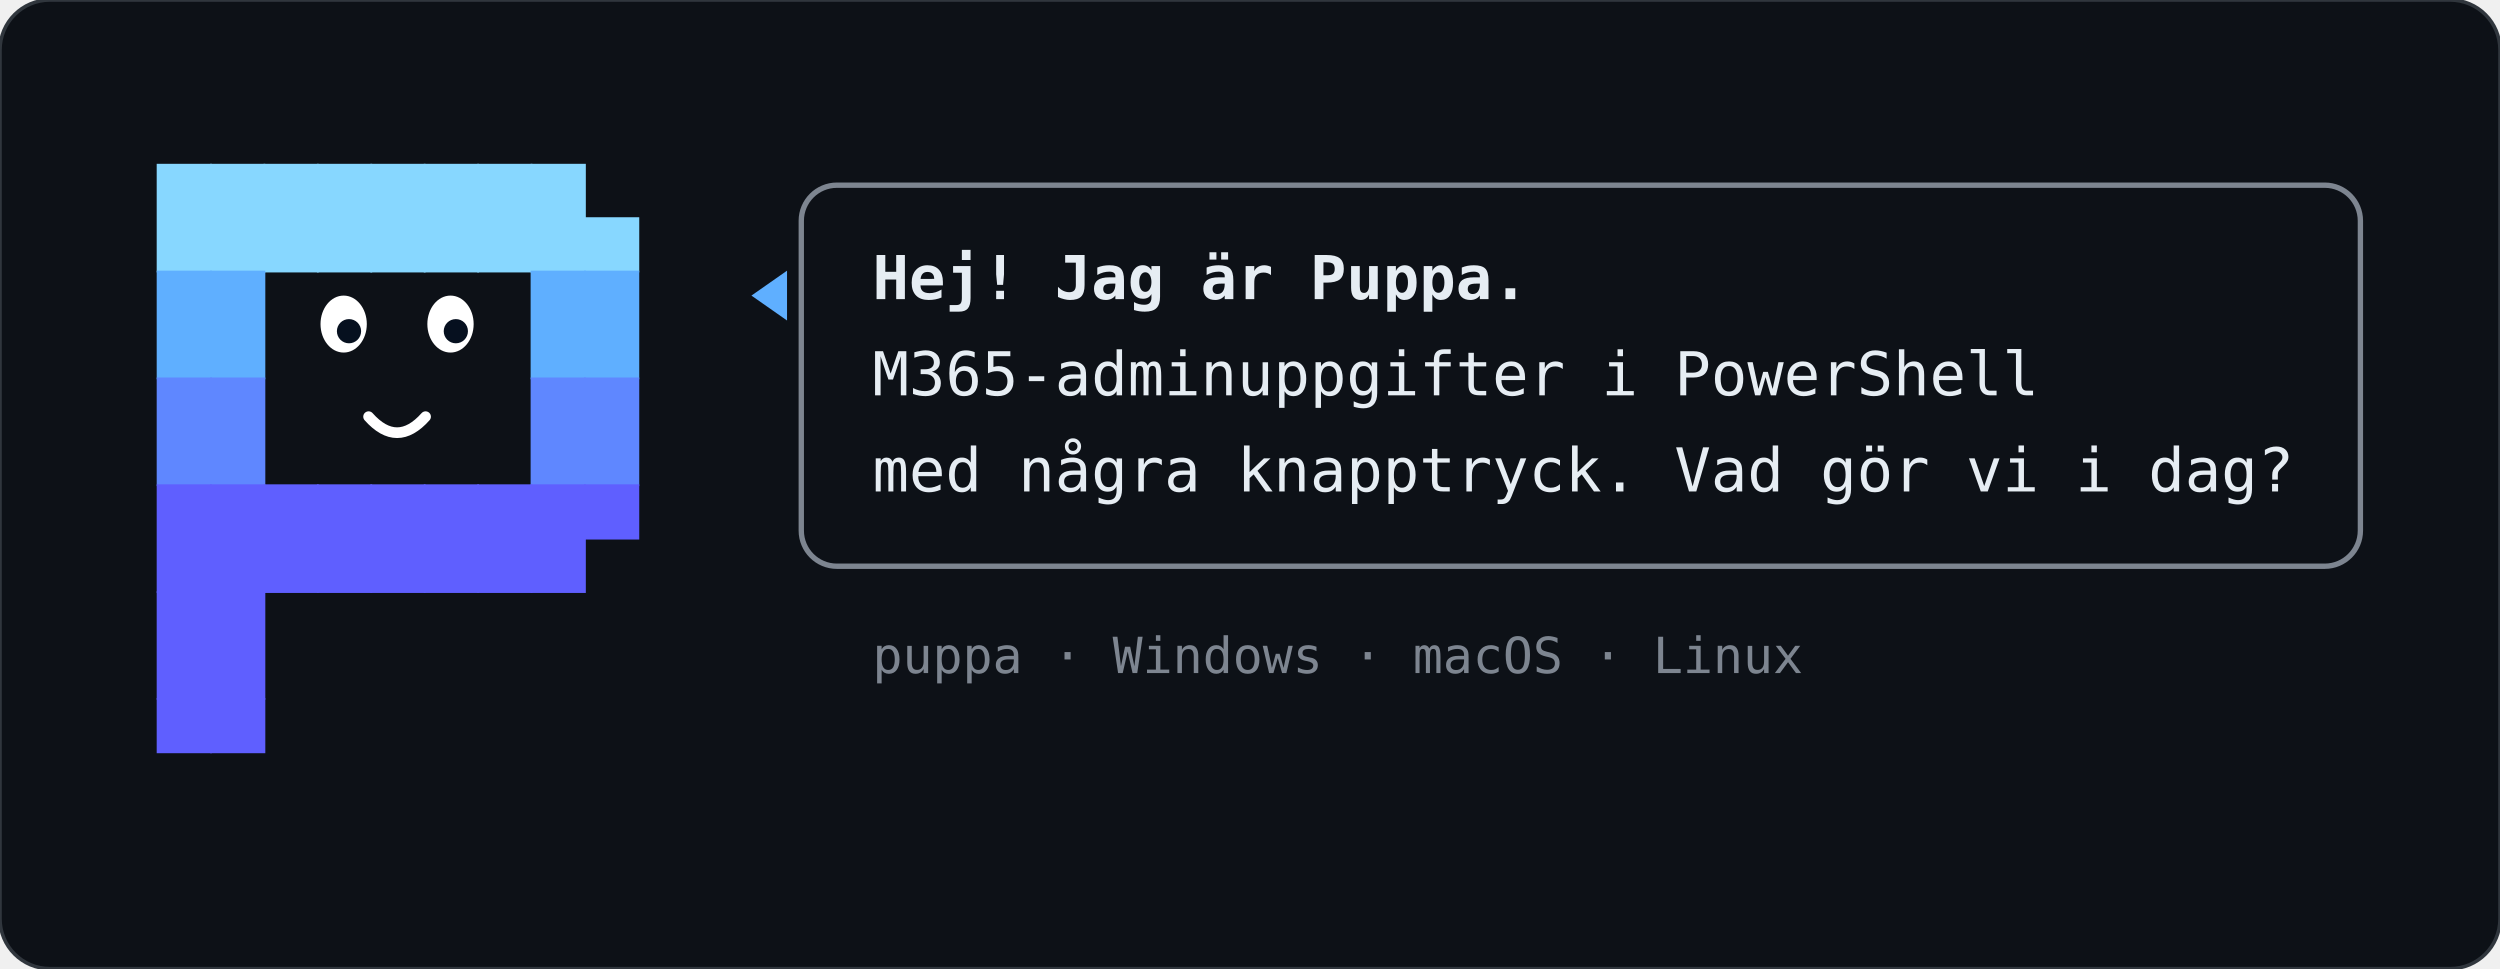
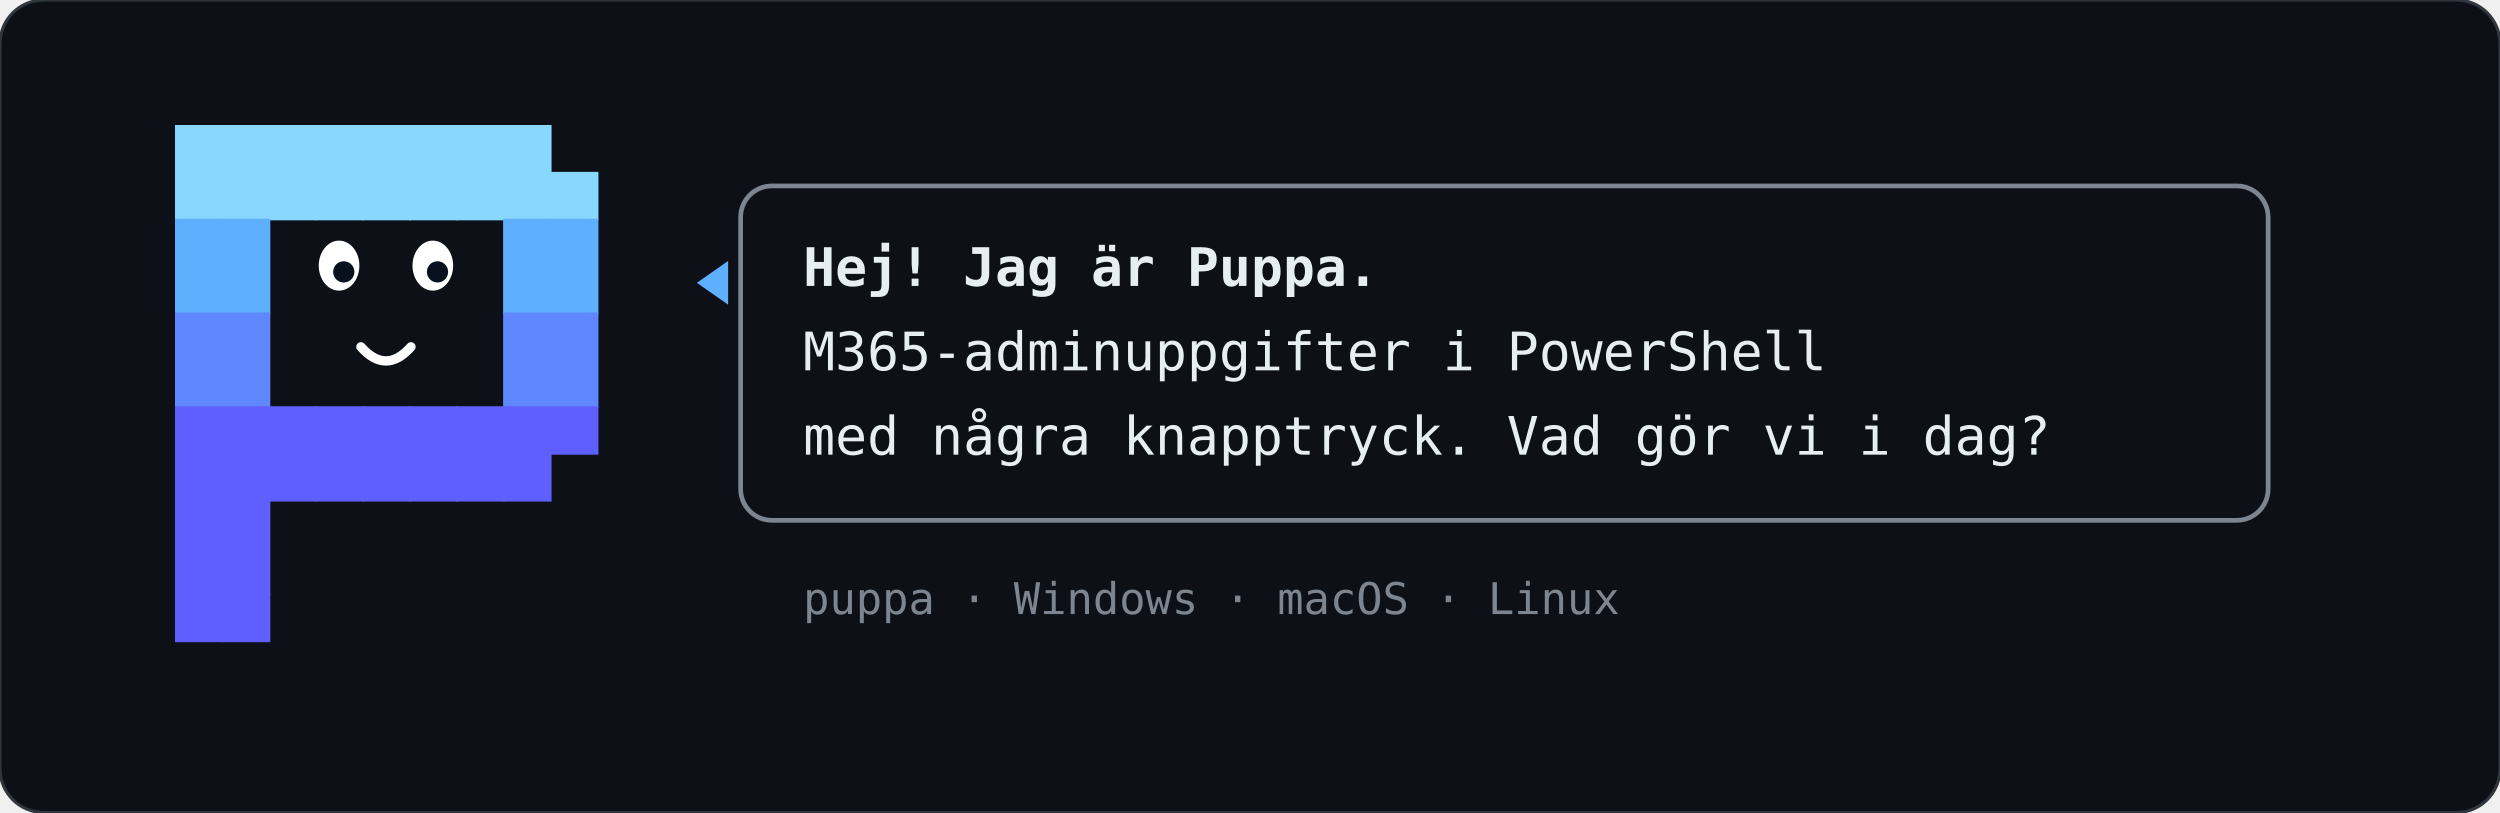
- <svg xmlns="http://www.w3.org/2000/svg" width="702" height="272" viewBox="0 0 702 272" font-family="ui-monospace, SFMono-Regular, Menlo, Consolas, 'DejaVu Sans Mono', monospace" role="img" aria-label="Puppa: Hej! Jag är Puppa.">
-   <rect width="702" height="272" rx="14" fill="#0d1117" stroke="#30363d" />
+ <svg xmlns="http://www.w3.org/2000/svg" width="800" height="260" viewBox="0 0 800 260" font-family="ui-monospace, SFMono-Regular, Menlo, Consolas, 'DejaVu Sans Mono', monospace" role="img" aria-label="Puppa: Hej! Jag är Puppa.">
+   <rect width="800" height="260" rx="14" fill="#0d1117" stroke="#30363d" />
  <g>
    <animateTransform attributeName="transform" type="translate" values="0 0;0 -4;0 0" dur="3s" repeatCount="indefinite" calcMode="spline" keyTimes="0;.5;1" keySplines=".4 0 .6 1;.4 0 .6 1" />
-     <rect x="44" y="46" width="15.5" height="30.5" fill="#87d7ff" />
-     <rect x="59" y="46" width="15.5" height="30.5" fill="#87d7ff" />
-     <rect x="74" y="46" width="15.5" height="30.5" fill="#87d7ff" />
-     <rect x="89" y="46" width="15.5" height="30.5" fill="#87d7ff" />
-     <rect x="104" y="46" width="15.5" height="30.5" fill="#87d7ff" />
-     <rect x="119" y="46" width="15.5" height="30.5" fill="#87d7ff" />
-     <rect x="134" y="46" width="15.5" height="30.5" fill="#87d7ff" />
-     <rect x="149" y="46" width="15.5" height="30.5" fill="#87d7ff" />
-     <rect x="164" y="61.0" width="15.5" height="15.5" fill="#87d7ff" />
-     <rect x="44" y="76" width="15.5" height="30.5" fill="#5fafff" />
-     <rect x="59" y="76" width="15.5" height="30.5" fill="#5fafff" />
-     <rect x="149" y="76" width="15.5" height="30.5" fill="#5fafff" />
-     <rect x="164" y="76" width="15.5" height="30.5" fill="#5fafff" />
-     <rect x="44" y="106" width="15.5" height="30.5" fill="#5f87ff" />
-     <rect x="59" y="106" width="15.5" height="30.5" fill="#5f87ff" />
-     <rect x="149" y="106" width="15.5" height="30.5" fill="#5f87ff" />
-     <rect x="164" y="106" width="15.5" height="30.5" fill="#5f87ff" />
-     <rect x="44" y="136" width="15.5" height="30.5" fill="#5f5fff" />
-     <rect x="59" y="136" width="15.5" height="30.5" fill="#5f5fff" />
-     <rect x="74" y="136" width="15.5" height="30.5" fill="#5f5fff" />
-     <rect x="89" y="136" width="15.5" height="30.5" fill="#5f5fff" />
-     <rect x="104" y="136" width="15.5" height="30.5" fill="#5f5fff" />
-     <rect x="119" y="136" width="15.5" height="30.5" fill="#5f5fff" />
-     <rect x="134" y="136" width="15.5" height="30.5" fill="#5f5fff" />
-     <rect x="149" y="136" width="15.5" height="30.5" fill="#5f5fff" />
-     <rect x="164" y="136" width="15.5" height="15.5" fill="#5f5fff" />
-     <rect x="44" y="166" width="15.5" height="30.5" fill="#5f5fff" />
-     <rect x="59" y="166" width="15.5" height="30.5" fill="#5f5fff" />
-     <rect x="44" y="196" width="15.5" height="15.5" fill="#5f5fff" />
-     <rect x="59" y="196" width="15.5" height="15.5" fill="#5f5fff" />
-     <ellipse cx="96.5" cy="91.0" rx="6.5" ry="8" fill="#ffffff">
+     <rect x="56" y="40.0" width="15.5" height="30.5" fill="#87d7ff" />
+     <rect x="71" y="40.0" width="15.5" height="30.5" fill="#87d7ff" />
+     <rect x="86" y="40.0" width="15.5" height="30.5" fill="#87d7ff" />
+     <rect x="101" y="40.0" width="15.5" height="30.5" fill="#87d7ff" />
+     <rect x="116" y="40.0" width="15.5" height="30.5" fill="#87d7ff" />
+     <rect x="131" y="40.0" width="15.5" height="30.5" fill="#87d7ff" />
+     <rect x="146" y="40.0" width="15.5" height="30.5" fill="#87d7ff" />
+     <rect x="161" y="40.0" width="15.5" height="30.5" fill="#87d7ff" />
+     <rect x="176" y="55.0" width="15.5" height="15.5" fill="#87d7ff" />
+     <rect x="56" y="70.0" width="15.5" height="30.5" fill="#5fafff" />
+     <rect x="71" y="70.0" width="15.5" height="30.5" fill="#5fafff" />
+     <rect x="161" y="70.0" width="15.5" height="30.5" fill="#5fafff" />
+     <rect x="176" y="70.0" width="15.5" height="30.5" fill="#5fafff" />
+     <rect x="56" y="100.0" width="15.5" height="30.5" fill="#5f87ff" />
+     <rect x="71" y="100.0" width="15.5" height="30.5" fill="#5f87ff" />
+     <rect x="161" y="100.0" width="15.5" height="30.5" fill="#5f87ff" />
+     <rect x="176" y="100.0" width="15.5" height="30.5" fill="#5f87ff" />
+     <rect x="56" y="130.0" width="15.5" height="30.5" fill="#5f5fff" />
+     <rect x="71" y="130.0" width="15.5" height="30.5" fill="#5f5fff" />
+     <rect x="86" y="130.0" width="15.5" height="30.5" fill="#5f5fff" />
+     <rect x="101" y="130.0" width="15.5" height="30.5" fill="#5f5fff" />
+     <rect x="116" y="130.0" width="15.5" height="30.5" fill="#5f5fff" />
+     <rect x="131" y="130.0" width="15.5" height="30.5" fill="#5f5fff" />
+     <rect x="146" y="130.0" width="15.5" height="30.5" fill="#5f5fff" />
+     <rect x="161" y="130.0" width="15.5" height="30.5" fill="#5f5fff" />
+     <rect x="176" y="130.0" width="15.5" height="15.5" fill="#5f5fff" />
+     <rect x="56" y="160.0" width="15.5" height="30.5" fill="#5f5fff" />
+     <rect x="71" y="160.0" width="15.5" height="30.5" fill="#5f5fff" />
+     <rect x="56" y="190.0" width="15.5" height="15.5" fill="#5f5fff" />
+     <rect x="71" y="190.0" width="15.5" height="15.5" fill="#5f5fff" />
+     <ellipse cx="108.5" cy="85.0" rx="6.5" ry="8" fill="#ffffff">
      <animate attributeName="ry" values="8;8;1;8;8" keyTimes="0;.46;.5;.54;1" dur="4.1s" repeatCount="indefinite" />
    </ellipse>
    <g>
      <animateTransform attributeName="transform" type="translate" values="0 0;0 0;-3 0;-3 0;0 0;3 0;3 0;0 0" keyTimes="0;.25;.3;.45;.5;.7;.85;1" dur="7s" repeatCount="indefinite" />
-       <circle cx="98.0" cy="93.0" r="3.4" fill="#06101f" />
+       <circle cx="110.0" cy="87.0" r="3.4" fill="#06101f" />
    </g>
-     <ellipse cx="126.5" cy="91.0" rx="6.5" ry="8" fill="#ffffff">
+     <ellipse cx="138.5" cy="85.0" rx="6.5" ry="8" fill="#ffffff">
      <animate attributeName="ry" values="8;8;1;8;8" keyTimes="0;.46;.5;.54;1" dur="4.1s" repeatCount="indefinite" />
    </ellipse>
    <g>
      <animateTransform attributeName="transform" type="translate" values="0 0;0 0;-3 0;-3 0;0 0;3 0;3 0;0 0" keyTimes="0;.25;.3;.45;.5;.7;.85;1" dur="7s" repeatCount="indefinite" />
-       <circle cx="128.0" cy="93.0" r="3.4" fill="#06101f" />
+       <circle cx="140.0" cy="87.0" r="3.4" fill="#06101f" />
    </g>
-     <path d="M103.5 117.0q8 9 16 0" stroke="#ffffff" stroke-width="3" fill="none" stroke-linecap="round" />
+     <path d="M115.5 111.0q8 9 16 0" stroke="#ffffff" stroke-width="3" fill="none" stroke-linecap="round" />
  </g>
-   <rect x="225" y="52" width="437.8" height="107" rx="10" fill="none" stroke="#7d8590" stroke-width="1.5" />
-   <path d="M211 83l10 -7v14z" fill="#5fafff" />
-   <text x="245" y="84" fill="#e6edf3" font-size="17" font-weight="700">Hej! Jag är Puppa.</text>
-   <text x="245" y="111" fill="#e6edf3" font-size="17">M365-adminuppgifter i PowerShell</text>
-   <text x="245" y="138" fill="#e6edf3" font-size="17">med några knapptryck. Vad gör vi i dag?</text>
-   <text x="245" y="189" fill="#7d8590" font-size="14">puppa · Windows · macOS · Linux</text>
+   <rect x="237" y="59.5" width="488.8" height="107" rx="10" fill="none" stroke="#7d8590" stroke-width="1.5" />
+   <path d="M223 90.5l10 -7v14z" fill="#5fafff" />
+   <text x="257" y="91.5" fill="#e6edf3" font-size="17" font-weight="700">Hej! Jag är Puppa.</text>
+   <text x="257" y="118.5" fill="#e6edf3" font-size="17">M365-adminuppgifter i PowerShell</text>
+   <text x="257" y="145.5" fill="#e6edf3" font-size="17">med några knapptryck. Vad gör vi i dag?</text>
+   <text x="257" y="196.5" fill="#7d8590" font-size="14">puppa · Windows · macOS · Linux</text>
</svg>
